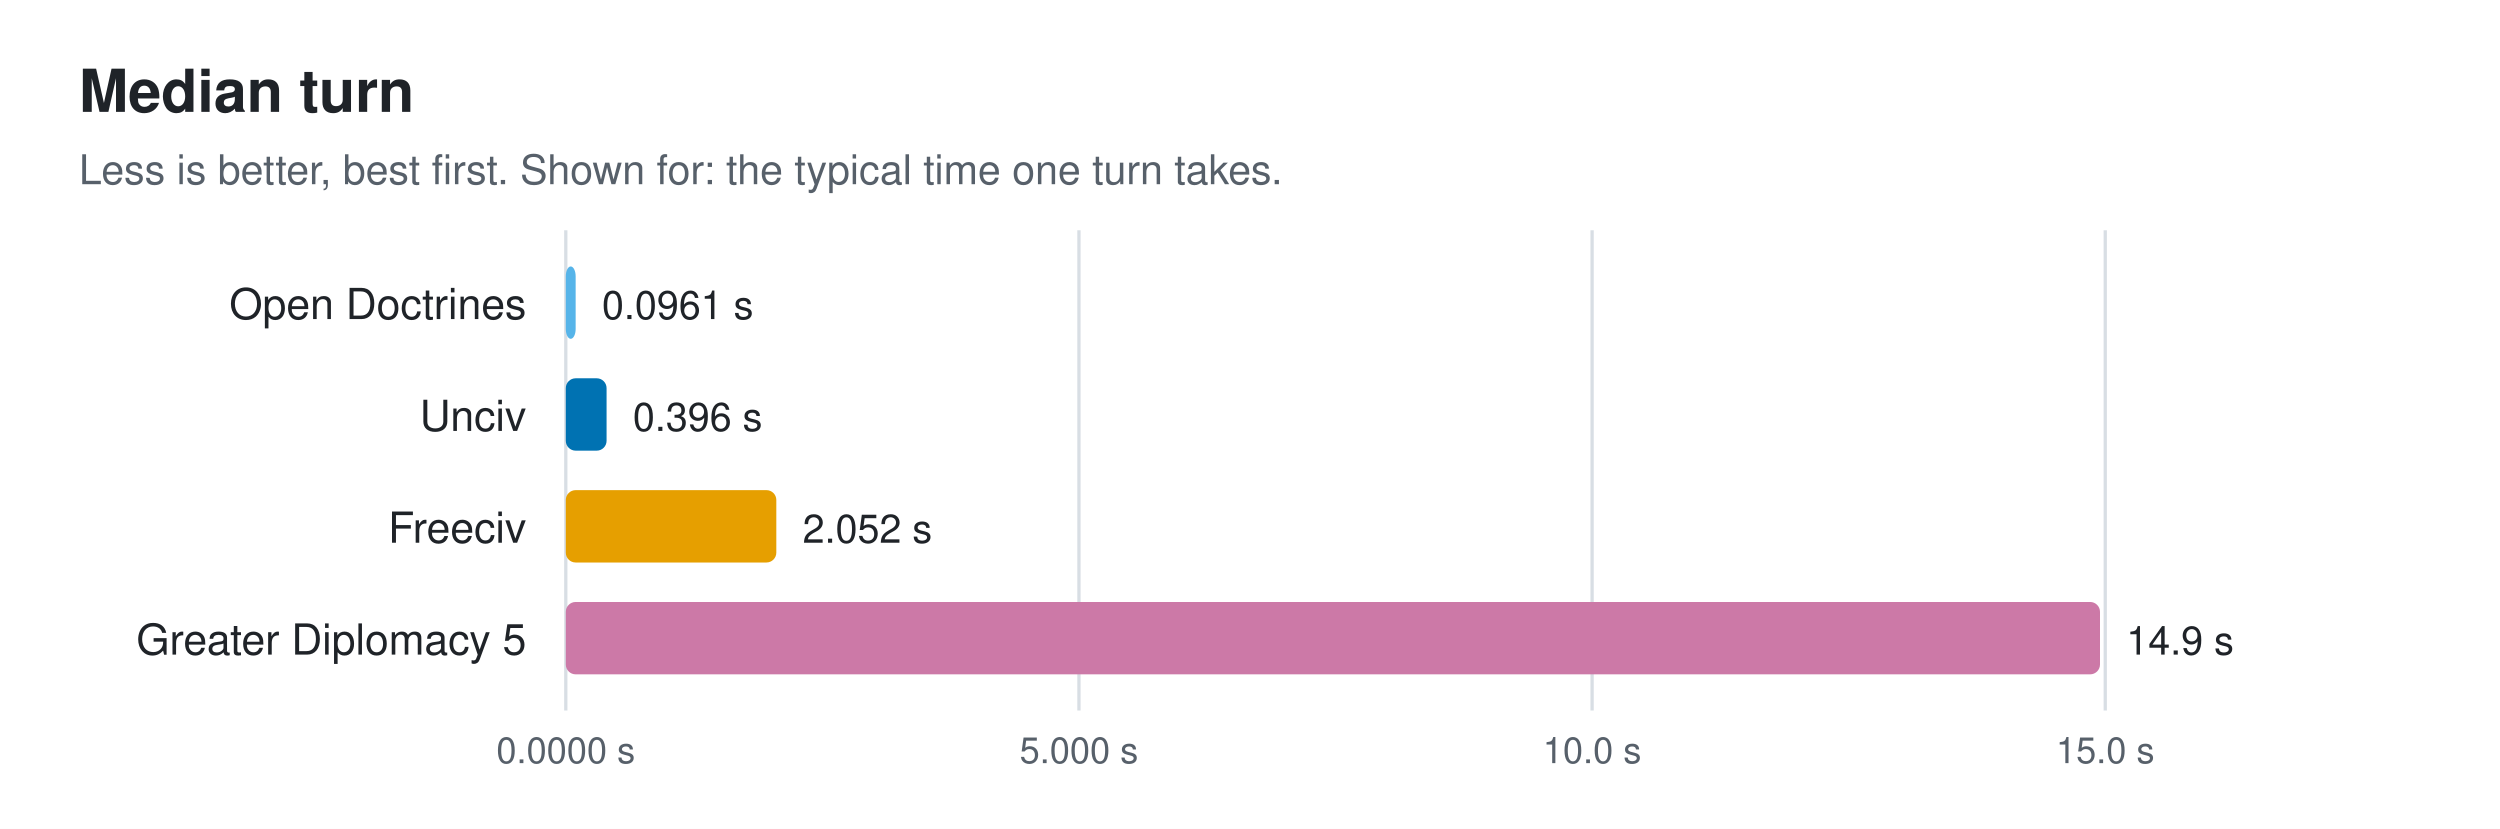
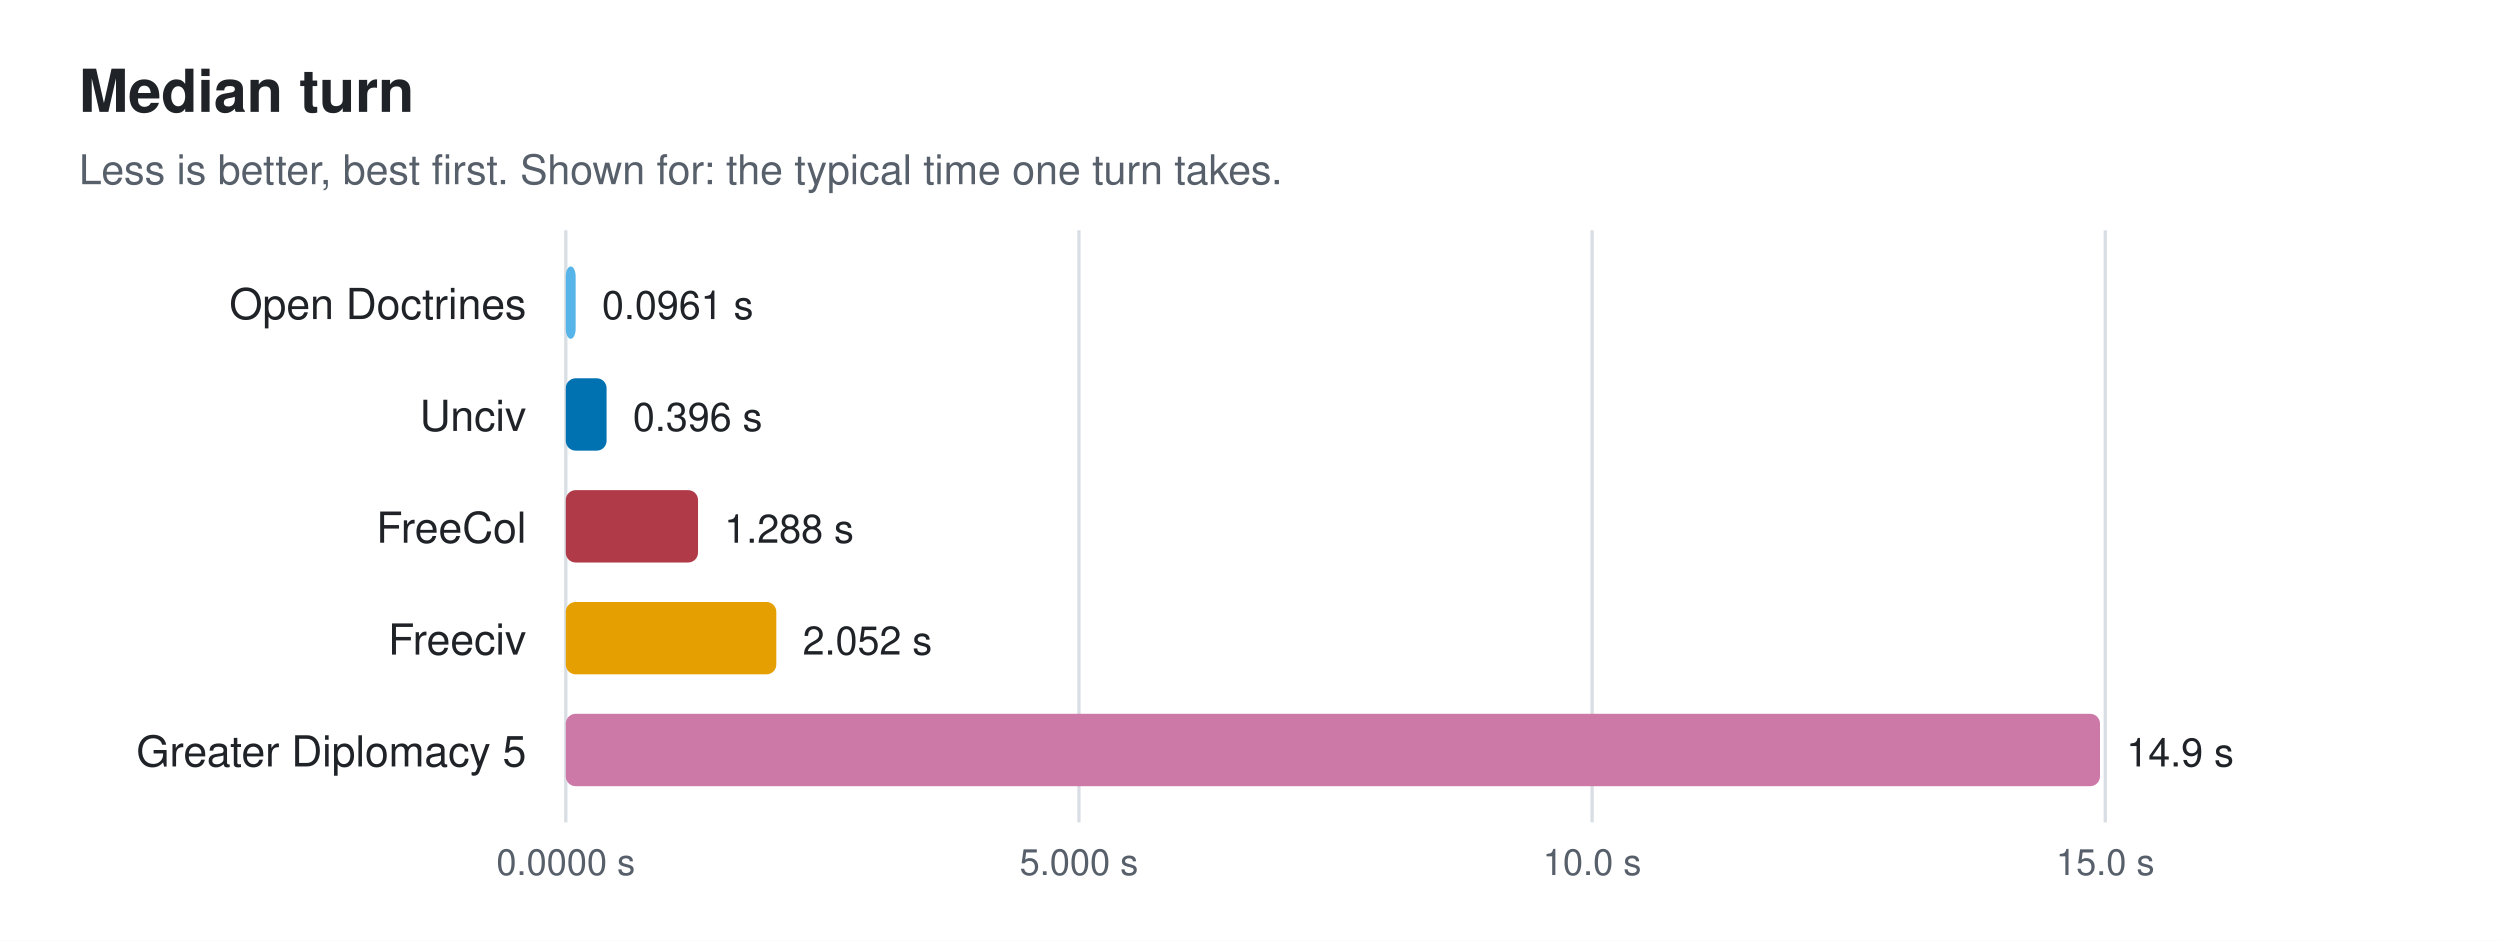
- <svg xmlns="http://www.w3.org/2000/svg" viewBox="0 0 760 252" width="760" height="252" role="img" aria-label="Median turn">
-   <rect width="760" height="252" fill="#FFFFFF" />
+ <svg xmlns="http://www.w3.org/2000/svg" viewBox="0 0 760 286" width="760" height="286" role="img" aria-label="Median turn">
+   <rect width="760" height="286" fill="#FFFFFF" />
  <text x="24" y="34" font-family="Helvetica Neue,Helvetica,Arial,DejaVu Sans,sans-serif" font-size="18" font-weight="600" fill="#1F2328">Median turn</text>
  <text x="24" y="56" font-family="Helvetica Neue,Helvetica,Arial,DejaVu Sans,sans-serif" font-size="12.5" fill="#57606A">Less is better, best first. Shown for: the typical time one turn takes.</text>
-   <line x1="172.0" y1="70" x2="172.0" y2="216" stroke="#D8DEE4" stroke-width="1" />
-   <text x="172.0" y="232" font-family="Helvetica Neue,Helvetica,Arial,DejaVu Sans,sans-serif" font-size="11" fill="#57606A" text-anchor="middle">0.0000 s</text>
-   <line x1="328.0" y1="70" x2="328.0" y2="216" stroke="#D8DEE4" stroke-width="1" />
-   <text x="328.0" y="232" font-family="Helvetica Neue,Helvetica,Arial,DejaVu Sans,sans-serif" font-size="11" fill="#57606A" text-anchor="middle">5.000 s</text>
-   <line x1="484.0" y1="70" x2="484.0" y2="216" stroke="#D8DEE4" stroke-width="1" />
-   <text x="484.0" y="232" font-family="Helvetica Neue,Helvetica,Arial,DejaVu Sans,sans-serif" font-size="11" fill="#57606A" text-anchor="middle">10.0 s</text>
-   <line x1="640.0" y1="70" x2="640.0" y2="216" stroke="#D8DEE4" stroke-width="1" />
-   <text x="640.0" y="232" font-family="Helvetica Neue,Helvetica,Arial,DejaVu Sans,sans-serif" font-size="11" fill="#57606A" text-anchor="middle">15.0 s</text>
+   <line x1="172.0" y1="70" x2="172.0" y2="250" stroke="#D8DEE4" stroke-width="1" />
+   <text x="172.0" y="266" font-family="Helvetica Neue,Helvetica,Arial,DejaVu Sans,sans-serif" font-size="11" fill="#57606A" text-anchor="middle">0.0000 s</text>
+   <line x1="328.0" y1="70" x2="328.0" y2="250" stroke="#D8DEE4" stroke-width="1" />
+   <text x="328.0" y="266" font-family="Helvetica Neue,Helvetica,Arial,DejaVu Sans,sans-serif" font-size="11" fill="#57606A" text-anchor="middle">5.000 s</text>
+   <line x1="484.0" y1="70" x2="484.0" y2="250" stroke="#D8DEE4" stroke-width="1" />
+   <text x="484.0" y="266" font-family="Helvetica Neue,Helvetica,Arial,DejaVu Sans,sans-serif" font-size="11" fill="#57606A" text-anchor="middle">10.0 s</text>
+   <line x1="640.0" y1="70" x2="640.0" y2="250" stroke="#D8DEE4" stroke-width="1" />
+   <text x="640.0" y="266" font-family="Helvetica Neue,Helvetica,Arial,DejaVu Sans,sans-serif" font-size="11" fill="#57606A" text-anchor="middle">15.0 s</text>
  <text x="160" y="97" font-family="Helvetica Neue,Helvetica,Arial,DejaVu Sans,sans-serif" font-size="13" fill="#1F2328" text-anchor="end">Open Doctrines</text>
  <rect x="172" y="81" width="3.0" height="22" rx="3" fill="#56B4E9" />
  <text x="183.0" y="97" font-family="Helvetica Neue,Helvetica,Arial,DejaVu Sans,sans-serif" font-size="12" fill="#1F2328">0.0961 s</text>
  <text x="160" y="131" font-family="Helvetica Neue,Helvetica,Arial,DejaVu Sans,sans-serif" font-size="13" fill="#1F2328" text-anchor="end">Unciv</text>
  <rect x="172" y="115" width="12.4" height="22" rx="3" fill="#0072B2" />
  <text x="192.4" y="131" font-family="Helvetica Neue,Helvetica,Arial,DejaVu Sans,sans-serif" font-size="12" fill="#1F2328">0.396 s</text>
-   <text x="160" y="165" font-family="Helvetica Neue,Helvetica,Arial,DejaVu Sans,sans-serif" font-size="13" fill="#1F2328" text-anchor="end">Freeciv</text>
-   <rect x="172" y="149" width="64.0" height="22" rx="3" fill="#E69F00" />
-   <text x="244.0" y="165" font-family="Helvetica Neue,Helvetica,Arial,DejaVu Sans,sans-serif" font-size="12" fill="#1F2328">2.052 s</text>
-   <text x="160" y="199" font-family="Helvetica Neue,Helvetica,Arial,DejaVu Sans,sans-serif" font-size="13" fill="#1F2328" text-anchor="end">Greater Diplomacy 5</text>
-   <rect x="172" y="183" width="466.4" height="22" rx="3" fill="#CC79A7" />
-   <text x="646.4" y="199" font-family="Helvetica Neue,Helvetica,Arial,DejaVu Sans,sans-serif" font-size="12" fill="#1F2328">14.9 s</text>
+   <text x="160" y="165" font-family="Helvetica Neue,Helvetica,Arial,DejaVu Sans,sans-serif" font-size="13" fill="#1F2328" text-anchor="end">FreeCol</text>
+   <rect x="172" y="149" width="40.2" height="22" rx="3" fill="#B03A48" />
+   <text x="220.2" y="165" font-family="Helvetica Neue,Helvetica,Arial,DejaVu Sans,sans-serif" font-size="12" fill="#1F2328">1.288 s</text>
+   <text x="160" y="199" font-family="Helvetica Neue,Helvetica,Arial,DejaVu Sans,sans-serif" font-size="13" fill="#1F2328" text-anchor="end">Freeciv</text>
+   <rect x="172" y="183" width="64.0" height="22" rx="3" fill="#E69F00" />
+   <text x="244.0" y="199" font-family="Helvetica Neue,Helvetica,Arial,DejaVu Sans,sans-serif" font-size="12" fill="#1F2328">2.052 s</text>
+   <text x="160" y="233" font-family="Helvetica Neue,Helvetica,Arial,DejaVu Sans,sans-serif" font-size="13" fill="#1F2328" text-anchor="end">Greater Diplomacy 5</text>
+   <rect x="172" y="217" width="466.4" height="22" rx="3" fill="#CC79A7" />
+   <text x="646.4" y="233" font-family="Helvetica Neue,Helvetica,Arial,DejaVu Sans,sans-serif" font-size="12" fill="#1F2328">14.9 s</text>
</svg>
